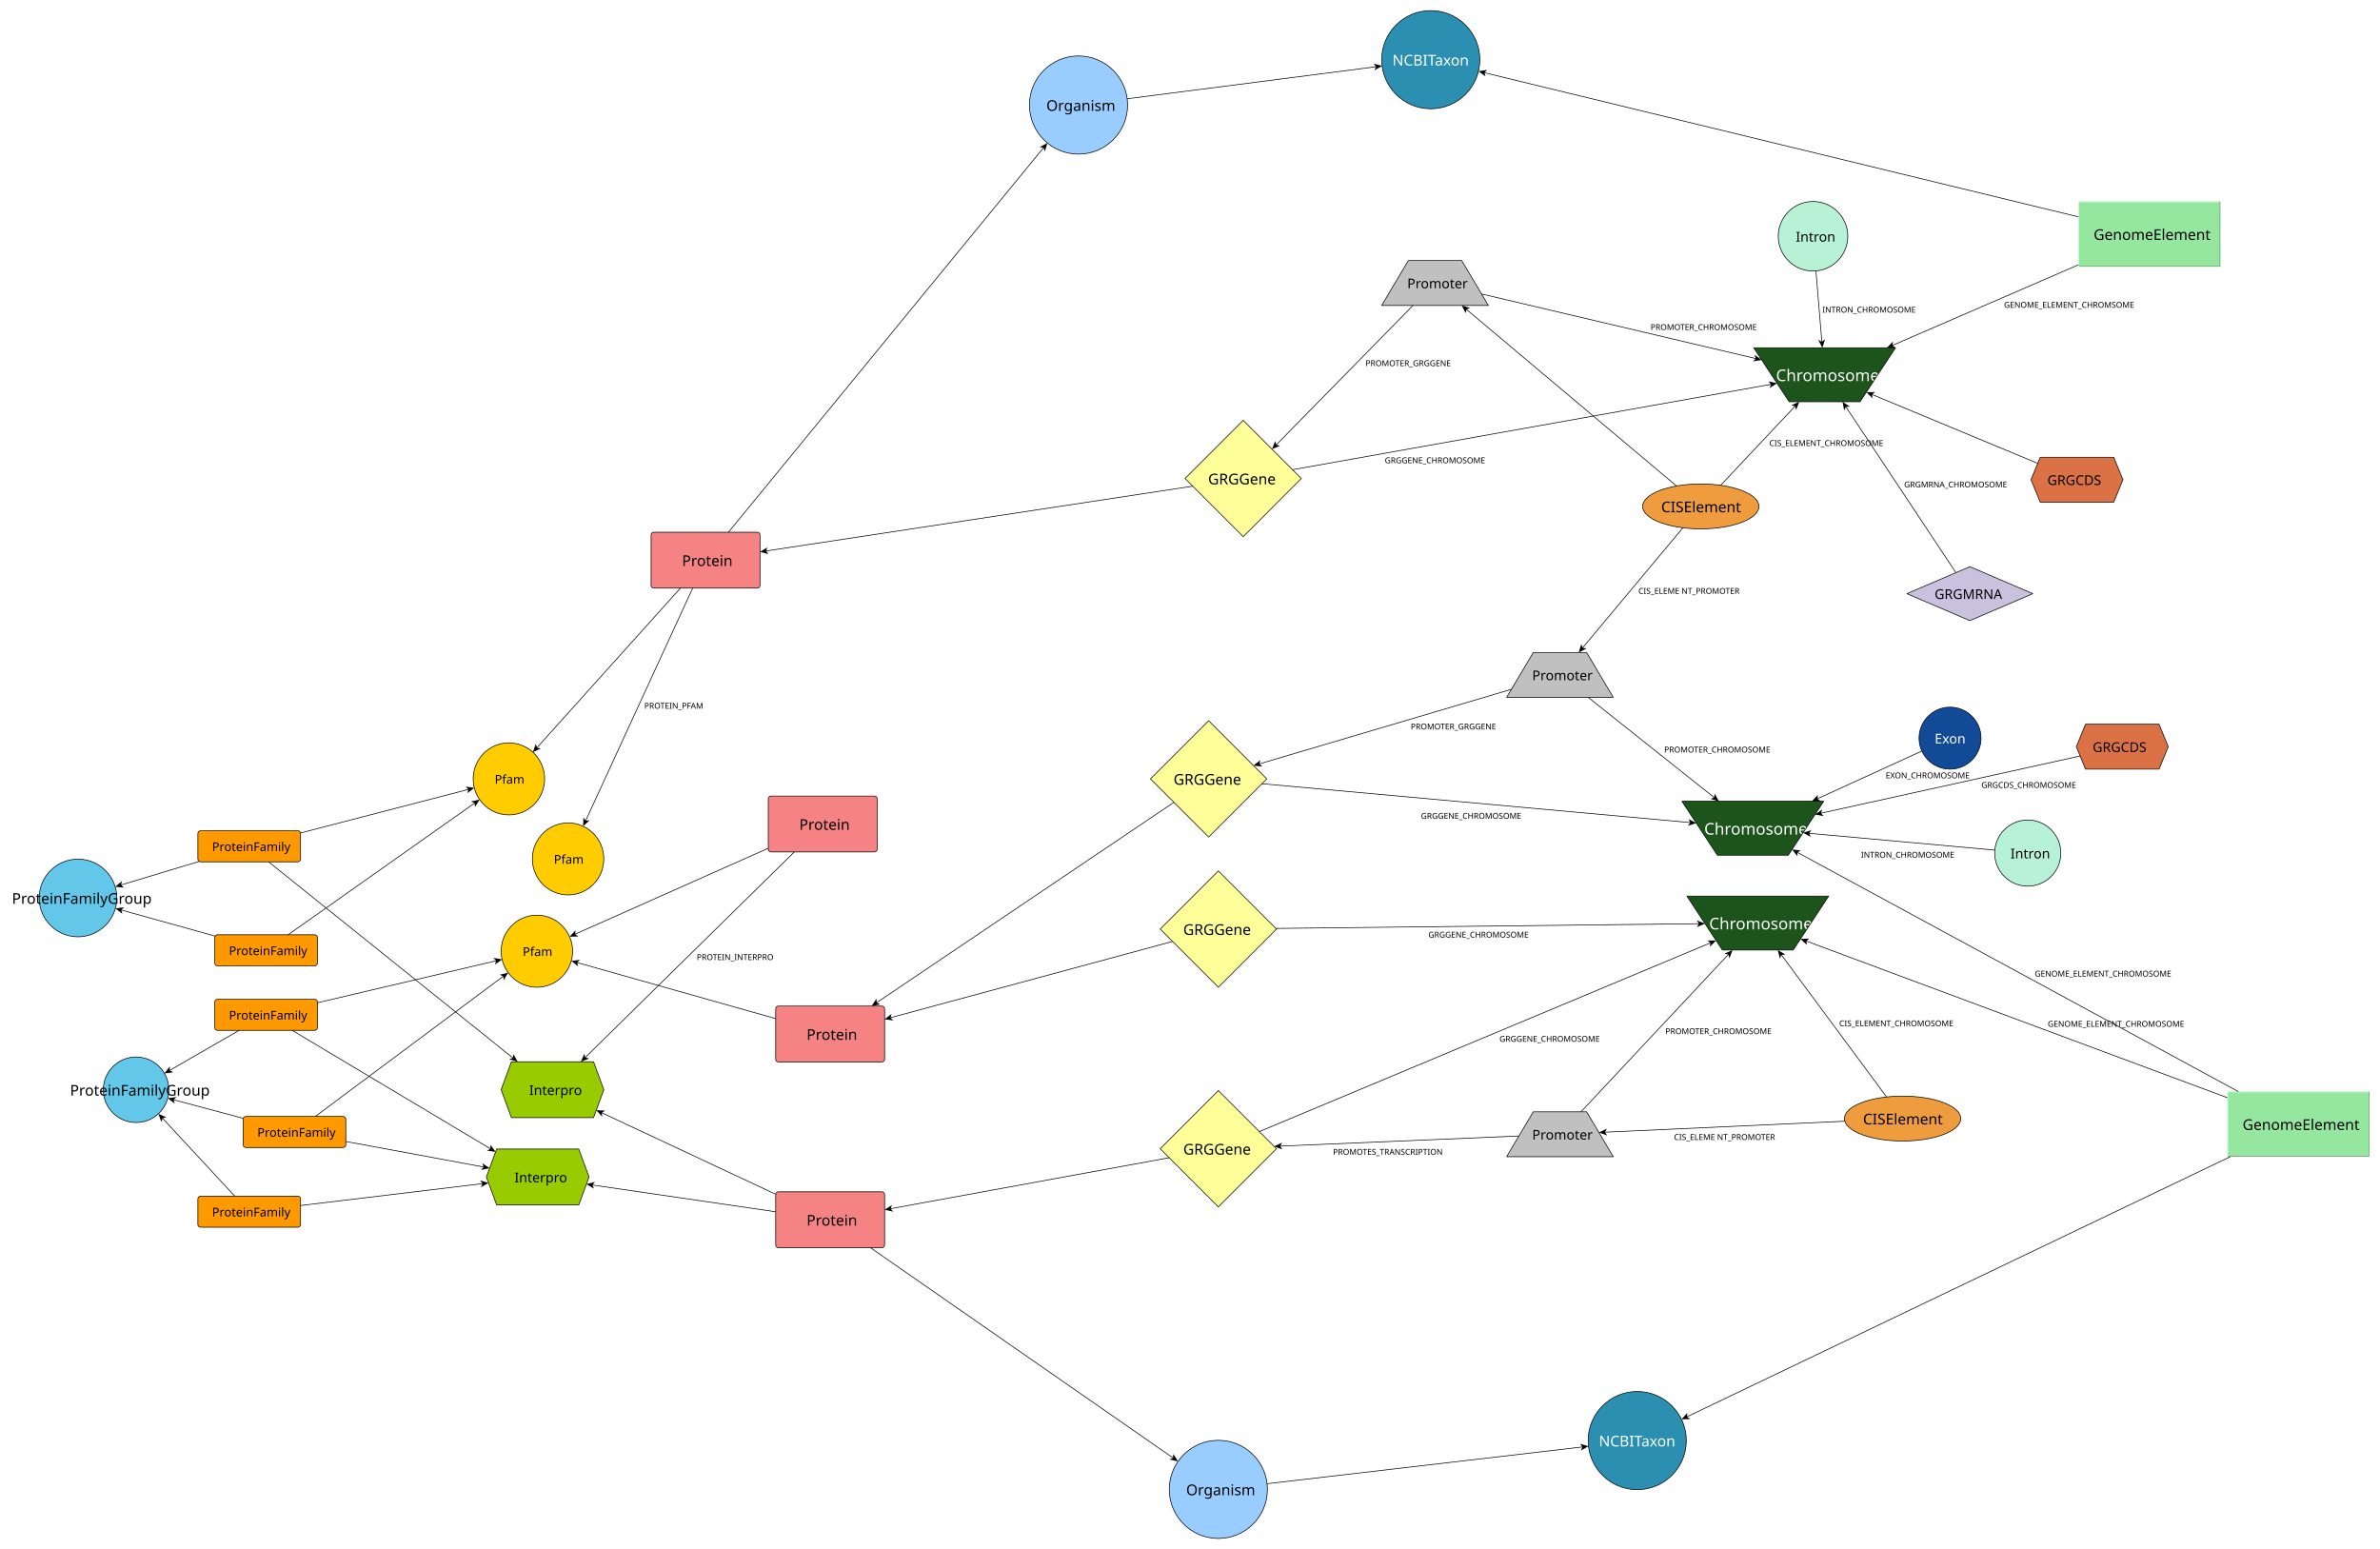
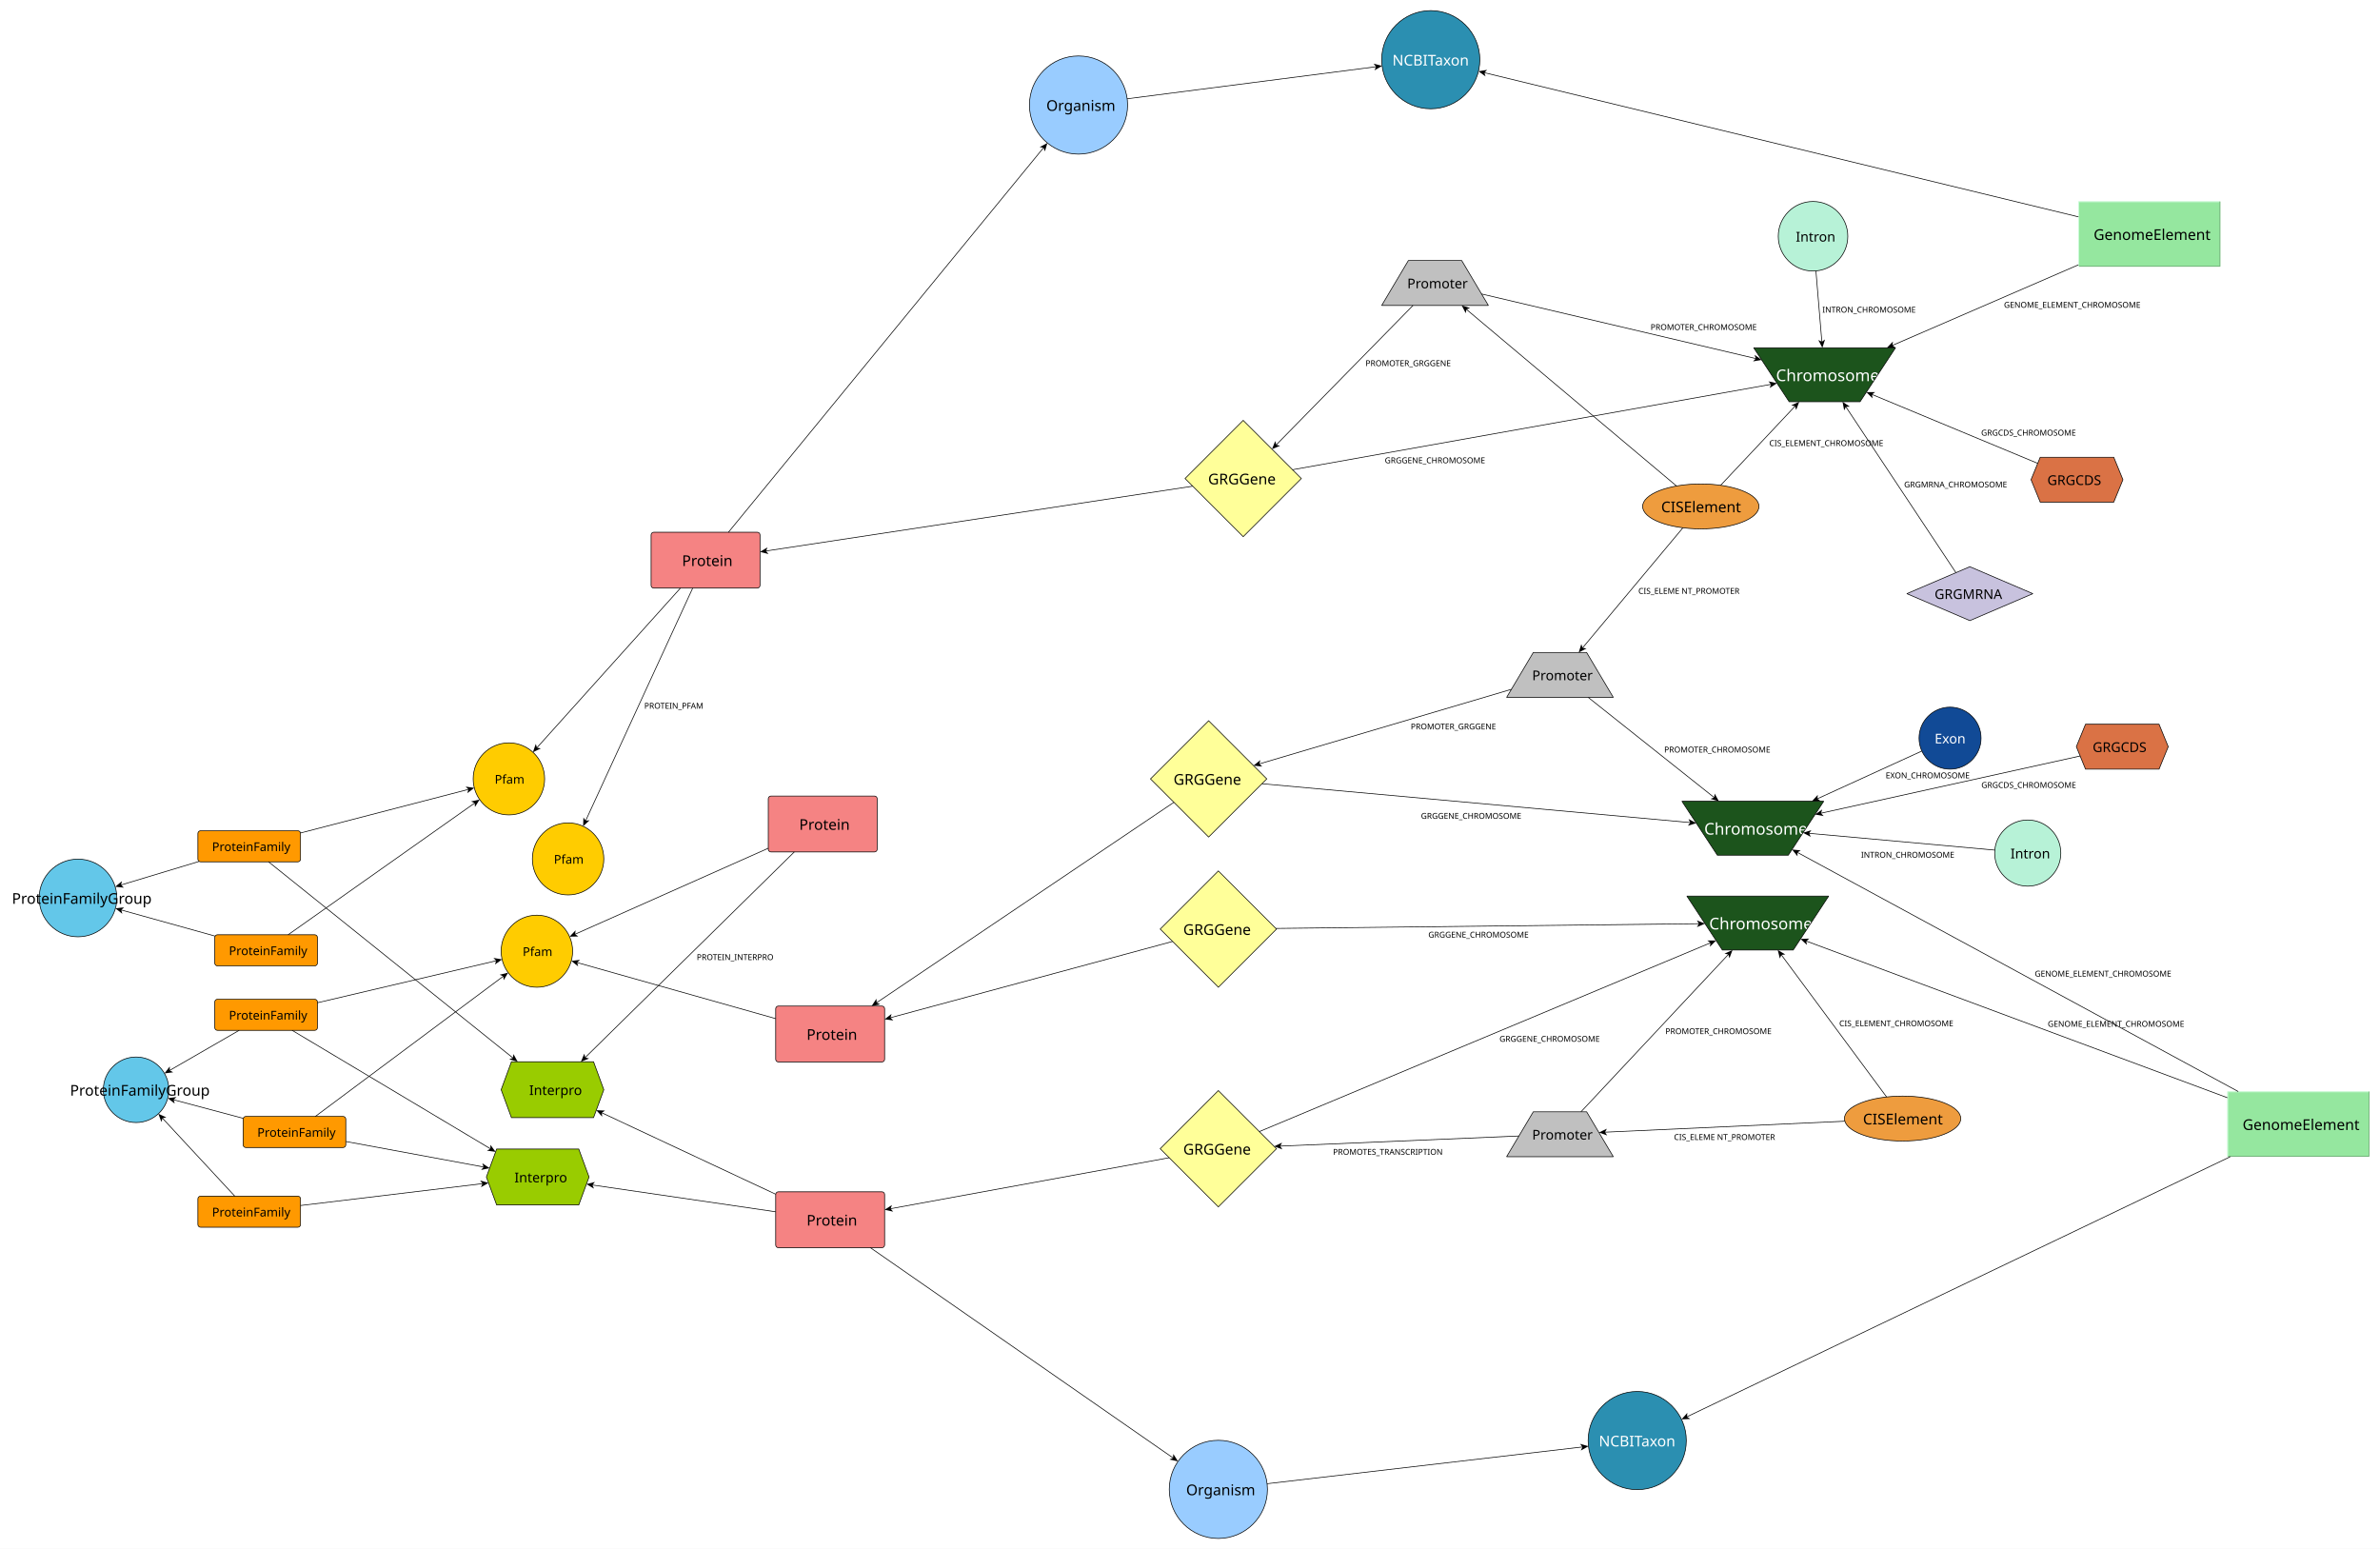
<svg xmlns="http://www.w3.org/2000/svg" fill-opacity="1" color-rendering="auto" color-interpolation="auto" stroke="black" text-rendering="auto" stroke-linecap="square" width="3524" stroke-miterlimit="10" stroke-opacity="1" shape-rendering="auto" fill="black" stroke-dasharray="none" font-weight="normal" stroke-width="1" height="2293" font-family="'Dialog'" font-style="normal" stroke-linejoin="miter" font-size="12" stroke-dashoffset="0" image-rendering="auto">
  <defs id="genericDefs" />
  <g>
    <defs id="defs1">
      <clipPath clipPathUnits="userSpaceOnUse" id="clipPath1">
        <path d="M0 0 L3524 0 L3524 2293 L0 2293 L0 0 Z" />
      </clipPath>
      <clipPath clipPathUnits="userSpaceOnUse" id="clipPath2">
        <path d="M353 -1080 L3877 -1080 L3877 1213 L353 1213 L353 -1080 Z" />
      </clipPath>
    </defs>
    <g fill="white" transform="translate(-353,1080)" stroke="white">
      <rect x="353" width="3524" height="2293" y="-1080" clip-path="url(#clipPath2)" stroke="none" />
    </g>
    <g fill="rgb(99,199,233)" transform="matrix(1,0,0,1,-353,1080)" stroke="rgb(99,199,233)">
      <circle r="57.5" clip-path="url(#clipPath2)" cx="468.5" cy="249.5" stroke="none" />
    </g>
    <g font-size="22" stroke-miterlimit="1.45" font-family="sans-serif" transform="matrix(1,0,0,1,-353,1080)" stroke-linecap="butt">
      <text x="370.687" xml:space="preserve" y="258.142" clip-path="url(#clipPath2)" stroke="none">ProteinFamilyGroup</text>
      <circle fill="none" r="57.5" clip-path="url(#clipPath2)" cx="468.5" cy="249.5" />
    </g>
    <g fill="rgb(99,199,233)" transform="matrix(1,0,0,1,-353,1080)" stroke="rgb(99,199,233)">
      <circle r="48.5" clip-path="url(#clipPath2)" cx="554.5" cy="533.5" stroke="none" />
    </g>
    <g font-size="22" stroke-miterlimit="1.45" font-family="sans-serif" transform="matrix(1,0,0,1,-353,1080)" stroke-linecap="butt">
      <text x="456.687" xml:space="preserve" y="542.142" clip-path="url(#clipPath2)" stroke="none">ProteinFamilyGroup</text>
      <circle fill="none" r="48.5" clip-path="url(#clipPath2)" cx="554.5" cy="533.5" />
    </g>
    <g fill="rgb(255,153,0)" transform="matrix(1,0,0,1,-353,1080)" stroke="rgb(255,153,0)">
      <rect x="646" y="150" clip-path="url(#clipPath2)" width="152" rx="4" ry="4" height="46" stroke="none" />
    </g>
    <g font-size="18" stroke-miterlimit="1.45" font-family="sans-serif" transform="matrix(1,0,0,1,-353,1080)" stroke-linecap="butt">
      <text x="666.985" xml:space="preserve" y="180.071" clip-path="url(#clipPath2)" stroke="none">ProteinFamily</text>
      <rect x="646" y="150" clip-path="url(#clipPath2)" fill="none" width="152" rx="4" ry="4" height="46" />
    </g>
    <g fill="rgb(255,153,0)" transform="matrix(1,0,0,1,-353,1080)" stroke="rgb(255,153,0)">
      <rect x="671" y="304" clip-path="url(#clipPath2)" width="152" rx="4" ry="4" height="46" stroke="none" />
    </g>
    <g font-size="18" stroke-miterlimit="1.45" font-family="sans-serif" transform="matrix(1,0,0,1,-353,1080)" stroke-linecap="butt">
      <text x="691.985" xml:space="preserve" y="334.071" clip-path="url(#clipPath2)" stroke="none">ProteinFamily</text>
      <rect x="671" y="304" clip-path="url(#clipPath2)" fill="none" width="152" rx="4" ry="4" height="46" />
    </g>
    <g fill="rgb(255,153,0)" transform="matrix(1,0,0,1,-353,1080)" stroke="rgb(255,153,0)">
      <rect x="671" y="399.5" clip-path="url(#clipPath2)" width="152" rx="4" ry="4" height="46" stroke="none" />
    </g>
    <g font-size="18" stroke-miterlimit="1.45" font-family="sans-serif" transform="matrix(1,0,0,1,-353,1080)" stroke-linecap="butt">
      <text x="691.985" xml:space="preserve" y="429.571" clip-path="url(#clipPath2)" stroke="none">ProteinFamily</text>
      <rect x="671" y="399.5" clip-path="url(#clipPath2)" fill="none" width="152" rx="4" ry="4" height="46" />
    </g>
    <g fill="rgb(255,153,0)" transform="matrix(1,0,0,1,-353,1080)" stroke="rgb(255,153,0)">
      <rect x="713" y="573" clip-path="url(#clipPath2)" width="152" rx="4" ry="4" height="46" stroke="none" />
    </g>
    <g font-size="18" stroke-miterlimit="1.45" font-family="sans-serif" transform="matrix(1,0,0,1,-353,1080)" stroke-linecap="butt">
      <text x="733.985" xml:space="preserve" y="603.071" clip-path="url(#clipPath2)" stroke="none">ProteinFamily</text>
      <rect x="713" y="573" clip-path="url(#clipPath2)" fill="none" width="152" rx="4" ry="4" height="46" />
    </g>
    <g fill="rgb(255,153,0)" transform="matrix(1,0,0,1,-353,1080)" stroke="rgb(255,153,0)">
      <rect x="646" y="691" clip-path="url(#clipPath2)" width="152" rx="4" ry="4" height="46" stroke="none" />
    </g>
    <g font-size="18" stroke-miterlimit="1.45" font-family="sans-serif" transform="matrix(1,0,0,1,-353,1080)" stroke-linecap="butt">
      <text x="666.985" xml:space="preserve" y="721.071" clip-path="url(#clipPath2)" stroke="none">ProteinFamily</text>
      <rect x="646" y="691" clip-path="url(#clipPath2)" fill="none" width="152" rx="4" ry="4" height="46" />
    </g>
    <g fill="rgb(255,204,0)" transform="matrix(1,0,0,1,-353,1080)" stroke="rgb(255,204,0)">
      <ellipse rx="52.892" ry="53.327" clip-path="url(#clipPath2)" cx="1106.517" cy="73.202" stroke="none" />
    </g>
    <g font-size="18" stroke-miterlimit="1.45" font-family="sans-serif" transform="matrix(1,0,0,1,-353,1080)" stroke-linecap="butt">
      <text x="1085.512" xml:space="preserve" y="80.273" clip-path="url(#clipPath2)" stroke="none">Pfam</text>
      <ellipse rx="52.892" fill="none" ry="53.327" clip-path="url(#clipPath2)" cx="1106.517" cy="73.202" />
    </g>
    <g fill="rgb(255,204,0)" transform="matrix(1,0,0,1,-353,1080)" stroke="rgb(255,204,0)">
      <ellipse rx="52.892" ry="53.327" clip-path="url(#clipPath2)" cx="1194.159" cy="191.688" stroke="none" />
    </g>
    <g font-size="18" stroke-miterlimit="1.45" font-family="sans-serif" transform="matrix(1,0,0,1,-353,1080)" stroke-linecap="butt">
      <text x="1173.153" xml:space="preserve" y="198.758" clip-path="url(#clipPath2)" stroke="none">Pfam</text>
      <ellipse rx="52.892" fill="none" ry="53.327" clip-path="url(#clipPath2)" cx="1194.159" cy="191.688" />
    </g>
    <g fill="rgb(255,204,0)" transform="matrix(1,0,0,1,-353,1080)" stroke="rgb(255,204,0)">
      <ellipse rx="52.892" ry="53.327" clip-path="url(#clipPath2)" cx="1147.944" cy="328.342" stroke="none" />
    </g>
    <g font-size="18" stroke-miterlimit="1.45" font-family="sans-serif" transform="matrix(1,0,0,1,-353,1080)" stroke-linecap="butt">
      <text x="1126.938" xml:space="preserve" y="335.413" clip-path="url(#clipPath2)" stroke="none">Pfam</text>
      <ellipse rx="52.892" fill="none" ry="53.327" clip-path="url(#clipPath2)" cx="1147.944" cy="328.342" />
    </g>
    <g fill="rgb(153,204,0)" transform="matrix(1,0,0,1,-353,1080)" stroke="rgb(153,204,0)">
      <path d="M1073.176 662.641 L1088.376 621.274 L1209.976 621.274 L1225.176 662.641 L1209.976 704.008 L1088.376 704.008 Z" clip-path="url(#clipPath2)" fill-rule="evenodd" stroke="none" />
    </g>
    <g font-size="20" stroke-miterlimit="1.45" font-family="sans-serif" transform="matrix(1,0,0,1,-353,1080)" stroke-linecap="butt">
      <text x="1114.713" xml:space="preserve" y="670.497" clip-path="url(#clipPath2)" stroke="none">Interpro</text>
      <path fill="none" d="M1073.176 662.641 L1088.376 621.274 L1209.976 621.274 L1225.176 662.641 L1209.976 704.008 L1088.376 704.008 Z" fill-rule="evenodd" clip-path="url(#clipPath2)" />
    </g>
    <g fill="rgb(153,204,0)" transform="matrix(1,0,0,1,-353,1080)" stroke="rgb(153,204,0)">
      <path d="M1095.051 533.387 L1110.251 492.02 L1231.851 492.02 L1247.051 533.387 L1231.851 574.754 L1110.251 574.754 Z" clip-path="url(#clipPath2)" fill-rule="evenodd" stroke="none" />
    </g>
    <g font-size="20" stroke-miterlimit="1.45" font-family="sans-serif" transform="matrix(1,0,0,1,-353,1080)" stroke-linecap="butt">
      <text x="1136.588" xml:space="preserve" y="541.243" clip-path="url(#clipPath2)" stroke="none">Interpro</text>
      <path fill="none" d="M1095.051 533.387 L1110.251 492.02 L1231.851 492.02 L1247.051 533.387 L1231.851 574.754 L1110.251 574.754 Z" fill-rule="evenodd" clip-path="url(#clipPath2)" />
    </g>
    <g fill="rgb(245,131,131)" transform="matrix(1,0,0,1,-353,1080)" stroke="rgb(245,131,131)">
      <rect x="1317.062" y="-292" clip-path="url(#clipPath2)" width="161.25" rx="4" ry="4" height="82.734" stroke="none" />
    </g>
    <g font-size="22" stroke-miterlimit="1.45" font-family="sans-serif" transform="matrix(1,0,0,1,-353,1080)" stroke-linecap="butt">
      <text x="1362.834" xml:space="preserve" y="-241.991" clip-path="url(#clipPath2)" stroke="none">Protein</text>
      <rect x="1317.062" y="-292" clip-path="url(#clipPath2)" fill="none" width="161.25" rx="4" ry="4" height="82.734" />
    </g>
    <g fill="rgb(245,131,131)" transform="matrix(1,0,0,1,-353,1080)" stroke="rgb(245,131,131)">
      <rect x="1490.562" y="98.625" clip-path="url(#clipPath2)" width="161.25" rx="4" ry="4" height="82.734" stroke="none" />
    </g>
    <g font-size="22" stroke-miterlimit="1.45" font-family="sans-serif" transform="matrix(1,0,0,1,-353,1080)" stroke-linecap="butt">
      <text x="1536.334" xml:space="preserve" y="148.634" clip-path="url(#clipPath2)" stroke="none">Protein</text>
      <rect x="1490.562" y="98.625" clip-path="url(#clipPath2)" fill="none" width="161.25" rx="4" ry="4" height="82.734" />
    </g>
    <g fill="rgb(245,131,131)" transform="matrix(1,0,0,1,-353,1080)" stroke="rgb(245,131,131)">
      <rect x="1501.562" y="409.562" clip-path="url(#clipPath2)" width="161.25" rx="4" ry="4" height="82.734" stroke="none" />
    </g>
    <g font-size="22" stroke-miterlimit="1.45" font-family="sans-serif" transform="matrix(1,0,0,1,-353,1080)" stroke-linecap="butt">
      <text x="1547.334" xml:space="preserve" y="459.572" clip-path="url(#clipPath2)" stroke="none">Protein</text>
      <rect x="1501.562" y="409.562" clip-path="url(#clipPath2)" fill="none" width="161.25" rx="4" ry="4" height="82.734" />
    </g>
    <g fill="rgb(245,131,131)" transform="matrix(1,0,0,1,-353,1080)" stroke="rgb(245,131,131)">
      <rect x="1501.562" y="684.562" clip-path="url(#clipPath2)" width="161.25" rx="4" ry="4" height="82.734" stroke="none" />
    </g>
    <g font-size="22" stroke-miterlimit="1.45" font-family="sans-serif" transform="matrix(1,0,0,1,-353,1080)" stroke-linecap="butt">
      <text x="1547.334" xml:space="preserve" y="734.572" clip-path="url(#clipPath2)" stroke="none">Protein</text>
      <rect x="1501.562" y="684.562" clip-path="url(#clipPath2)" fill="none" width="161.25" rx="4" ry="4" height="82.734" />
    </g>
    <g fill="rgb(255,255,153)" transform="matrix(1,0,0,1,-353,1080)" stroke="rgb(255,255,153)">
      <path d="M2107.688 -371.531 L2193.781 -457.625 L2279.875 -371.531 L2193.781 -285.438 Z" clip-path="url(#clipPath2)" fill-rule="evenodd" stroke="none" />
    </g>
    <g font-size="22" stroke-miterlimit="1.45" font-family="sans-serif" transform="matrix(1,0,0,1,-353,1080)" stroke-linecap="butt">
      <text x="2141.816" xml:space="preserve" y="-362.889" clip-path="url(#clipPath2)" stroke="none">GRGGene</text>
      <path fill="none" d="M2107.688 -371.531 L2193.781 -457.625 L2279.875 -371.531 L2193.781 -285.438 Z" fill-rule="evenodd" clip-path="url(#clipPath2)" />
    </g>
    <g fill="rgb(255,255,153)" transform="matrix(1,0,0,1,-353,1080)" stroke="rgb(255,255,153)">
      <path d="M2070.875 295.575 L2156.969 209.482 L2243.062 295.575 L2156.969 381.669 Z" clip-path="url(#clipPath2)" fill-rule="evenodd" stroke="none" />
    </g>
    <g font-size="22" stroke-miterlimit="1.45" font-family="sans-serif" transform="matrix(1,0,0,1,-353,1080)" stroke-linecap="butt">
      <text x="2105.003" xml:space="preserve" y="304.217" clip-path="url(#clipPath2)" stroke="none">GRGGene</text>
      <path fill="none" d="M2070.875 295.575 L2156.969 209.482 L2243.062 295.575 L2156.969 381.669 Z" fill-rule="evenodd" clip-path="url(#clipPath2)" />
    </g>
    <g fill="rgb(255,255,153)" transform="matrix(1,0,0,1,-353,1080)" stroke="rgb(255,255,153)">
      <path d="M2056.5 73.202 L2142.594 -12.892 L2228.688 73.202 L2142.594 159.296 Z" clip-path="url(#clipPath2)" fill-rule="evenodd" stroke="none" />
    </g>
    <g font-size="22" stroke-miterlimit="1.45" font-family="sans-serif" transform="matrix(1,0,0,1,-353,1080)" stroke-linecap="butt">
      <text x="2090.628" xml:space="preserve" y="81.844" clip-path="url(#clipPath2)" stroke="none">GRGGene</text>
      <path fill="none" d="M2056.5 73.202 L2142.594 -12.892 L2228.688 73.202 L2142.594 159.296 Z" fill-rule="evenodd" clip-path="url(#clipPath2)" />
    </g>
    <g fill="rgb(255,255,153)" transform="matrix(1,0,0,1,-353,1080)" stroke="rgb(255,255,153)">
      <path d="M2070.875 620.781 L2156.969 534.688 L2243.062 620.781 L2156.969 706.875 Z" clip-path="url(#clipPath2)" fill-rule="evenodd" stroke="none" />
    </g>
    <g font-size="22" stroke-miterlimit="1.45" font-family="sans-serif" transform="matrix(1,0,0,1,-353,1080)" stroke-linecap="butt">
      <text x="2105.003" xml:space="preserve" y="629.423" clip-path="url(#clipPath2)" stroke="none">GRGGene</text>
      <path fill="none" d="M2070.875 620.781 L2156.969 534.688 L2243.062 620.781 L2156.969 706.875 Z" fill-rule="evenodd" clip-path="url(#clipPath2)" />
    </g>
    <g fill="silver" transform="matrix(1,0,0,1,-353,1080)" stroke="silver">
      <path d="M2398.812 -627.749 L2438.312 -694.229 L2517.312 -694.229 L2556.812 -627.749 Z" clip-path="url(#clipPath2)" fill-rule="evenodd" stroke="none" />
    </g>
    <g font-size="20" stroke-miterlimit="1.45" font-family="sans-serif" transform="matrix(1,0,0,1,-353,1080)" stroke-linecap="butt">
      <text x="2436.689" xml:space="preserve" y="-653.132" clip-path="url(#clipPath2)" stroke="none">Promoter</text>
      <path fill="none" d="M2398.812 -627.749 L2438.312 -694.229 L2517.312 -694.229 L2556.812 -627.749 Z" fill-rule="evenodd" clip-path="url(#clipPath2)" />
    </g>
    <g fill="silver" transform="matrix(1,0,0,1,-353,1080)" stroke="silver">
      <path d="M2583.784 -47.462 L2623.284 -113.942 L2702.284 -113.942 L2741.784 -47.462 Z" clip-path="url(#clipPath2)" fill-rule="evenodd" stroke="none" />
    </g>
    <g font-size="20" stroke-miterlimit="1.45" font-family="sans-serif" transform="matrix(1,0,0,1,-353,1080)" stroke-linecap="butt">
      <text x="2621.661" xml:space="preserve" y="-72.845" clip-path="url(#clipPath2)" stroke="none">Promoter</text>
      <path fill="none" d="M2583.784 -47.462 L2623.284 -113.942 L2702.284 -113.942 L2741.784 -47.462 Z" fill-rule="evenodd" clip-path="url(#clipPath2)" />
    </g>
    <g fill="silver" transform="matrix(1,0,0,1,-353,1080)" stroke="silver">
      <path d="M2583.784 632.596 L2623.284 566.116 L2702.284 566.116 L2741.784 632.596 Z" clip-path="url(#clipPath2)" fill-rule="evenodd" stroke="none" />
    </g>
    <g font-size="20" stroke-miterlimit="1.45" font-family="sans-serif" transform="matrix(1,0,0,1,-353,1080)" stroke-linecap="butt">
      <text x="2621.661" xml:space="preserve" y="607.213" clip-path="url(#clipPath2)" stroke="none">Promoter</text>
      <path fill="none" d="M2583.784 632.596 L2623.284 566.116 L2702.284 566.116 L2741.784 632.596 Z" fill-rule="evenodd" clip-path="url(#clipPath2)" />
    </g>
    <g fill="rgb(149,231,159)" transform="matrix(1,0,0,1,-353,1080)" stroke="rgb(149,231,159)">
      <rect x="3651.092" width="210" height="96.48" y="536.116" clip-path="url(#clipPath2)" stroke="none" />
    </g>
    <g font-size="22" stroke-miterlimit="1.45" font-family="sans-serif" transform="matrix(1,0,0,1,-353,1080)" stroke-linecap="butt">
      <text x="3673.549" xml:space="preserve" y="592.998" clip-path="url(#clipPath2)" stroke="none">GenomeElement</text>
    </g>
    <g fill="rgb(212,255,227)" transform="matrix(1,0,0,1,-353,1080)" stroke="rgb(212,255,227)">
      <rect x="3651.092" width="1" height="96.48" y="536.116" clip-path="url(#clipPath2)" stroke="none" />
      <rect x="3652.092" width="208" height="1" y="536.116" clip-path="url(#clipPath2)" stroke="none" />
      <rect x="3652.092" y="631.596" clip-path="url(#clipPath2)" fill="rgb(104,161,111)" width="209" height="1" stroke="none" />
      <rect x="3860.092" y="536.116" clip-path="url(#clipPath2)" fill="rgb(104,161,111)" width="1" height="95.48" stroke="none" />
      <rect x="3430.515" y="-781.673" clip-path="url(#clipPath2)" fill="rgb(149,231,159)" width="210" height="96.48" stroke="none" />
    </g>
    <g font-size="22" stroke-miterlimit="1.45" font-family="sans-serif" transform="matrix(1,0,0,1,-353,1080)" stroke-linecap="butt">
      <text x="3452.972" xml:space="preserve" y="-724.791" clip-path="url(#clipPath2)" stroke="none">GenomeElement</text>
    </g>
    <g fill="rgb(212,255,227)" transform="matrix(1,0,0,1,-353,1080)" stroke="rgb(212,255,227)">
      <rect x="3430.515" width="1" height="96.48" y="-781.673" clip-path="url(#clipPath2)" stroke="none" />
      <rect x="3431.515" width="208" height="1" y="-781.673" clip-path="url(#clipPath2)" stroke="none" />
      <rect x="3431.515" y="-686.193" clip-path="url(#clipPath2)" fill="rgb(104,161,111)" width="209" height="1" stroke="none" />
      <rect x="3639.515" y="-781.673" clip-path="url(#clipPath2)" fill="rgb(104,161,111)" width="1" height="95.48" stroke="none" />
      <circle fill="rgb(43,143,177)" r="72.669" clip-path="url(#clipPath2)" cx="2777.196" cy="1052.883" stroke="none" />
    </g>
    <g font-size="22" stroke-linecap="butt" transform="matrix(1,0,0,1,-353,1080)" fill="white" font-family="sans-serif" stroke="white" stroke-miterlimit="1.45">
      <text x="2720.343" xml:space="preserve" y="1061.525" clip-path="url(#clipPath2)" stroke="none">NCBITaxon</text>
    </g>
    <g stroke-linecap="butt" transform="matrix(1,0,0,1,-353,1080)" stroke-miterlimit="1.45">
      <circle fill="none" r="72.669" clip-path="url(#clipPath2)" cx="2777.196" cy="1052.883" />
    </g>
    <g fill="rgb(43,143,177)" transform="matrix(1,0,0,1,-353,1080)" stroke="rgb(43,143,177)">
      <circle r="72.669" clip-path="url(#clipPath2)" cx="2471.481" cy="-991.628" stroke="none" />
    </g>
    <g font-size="22" stroke-linecap="butt" transform="matrix(1,0,0,1,-353,1080)" fill="white" font-family="sans-serif" stroke="white" stroke-miterlimit="1.45">
      <text x="2414.628" xml:space="preserve" y="-982.986" clip-path="url(#clipPath2)" stroke="none">NCBITaxon</text>
    </g>
    <g stroke-linecap="butt" transform="matrix(1,0,0,1,-353,1080)" stroke-miterlimit="1.45">
      <circle fill="none" r="72.669" clip-path="url(#clipPath2)" cx="2471.481" cy="-991.628" />
    </g>
    <g fill="rgb(153,204,255)" transform="matrix(1,0,0,1,-353,1080)" stroke="rgb(153,204,255)">
      <circle r="72.669" clip-path="url(#clipPath2)" cx="1949.919" cy="-924.489" stroke="none" />
    </g>
    <g font-size="22" stroke-miterlimit="1.45" font-family="sans-serif" transform="matrix(1,0,0,1,-353,1080)" stroke-linecap="butt">
      <text x="1902.24" xml:space="preserve" y="-915.847" clip-path="url(#clipPath2)" stroke="none">Organism</text>
      <circle fill="none" r="72.669" clip-path="url(#clipPath2)" cx="1949.919" cy="-924.489" />
    </g>
    <g fill="rgb(153,204,255)" transform="matrix(1,0,0,1,-353,1080)" stroke="rgb(153,204,255)">
      <circle r="72.669" clip-path="url(#clipPath2)" cx="2156.969" cy="1125.148" stroke="none" />
    </g>
    <g font-size="22" stroke-miterlimit="1.45" font-family="sans-serif" transform="matrix(1,0,0,1,-353,1080)" stroke-linecap="butt">
      <text x="2109.29" xml:space="preserve" y="1133.791" clip-path="url(#clipPath2)" stroke="none">Organism</text>
      <circle fill="none" r="72.669" clip-path="url(#clipPath2)" cx="2156.969" cy="1125.148" />
    </g>
    <g fill="rgb(28,84,28)" transform="matrix(1,0,0,1,-353,1080)" stroke="rgb(28,84,28)">
      <path d="M2843.354 106.363 L3053.354 106.363 L3000.854 186.207 L2895.854 186.207 Z" clip-path="url(#clipPath2)" fill-rule="evenodd" stroke="none" />
    </g>
    <g font-size="24" stroke-linecap="butt" transform="matrix(1,0,0,1,-353,1080)" fill="white" font-family="sans-serif" stroke="white" stroke-miterlimit="1.45">
      <text x="2876.33" xml:space="preserve" y="155.712" clip-path="url(#clipPath2)" stroke="none">Chromosome</text>
    </g>
    <g stroke-linecap="butt" transform="matrix(1,0,0,1,-353,1080)" stroke-miterlimit="1.45">
      <path fill="none" d="M2843.354 106.363 L3053.354 106.363 L3000.854 186.207 L2895.854 186.207 Z" fill-rule="evenodd" clip-path="url(#clipPath2)" />
    </g>
    <g fill="rgb(28,84,28)" transform="matrix(1,0,0,1,-353,1080)" stroke="rgb(28,84,28)">
      <path d="M2850.707 246.725 L3060.707 246.725 L3008.207 326.569 L2903.207 326.569 Z" clip-path="url(#clipPath2)" fill-rule="evenodd" stroke="none" />
    </g>
    <g font-size="24" stroke-linecap="butt" transform="matrix(1,0,0,1,-353,1080)" fill="white" font-family="sans-serif" stroke="white" stroke-miterlimit="1.45">
      <text x="2883.683" xml:space="preserve" y="296.075" clip-path="url(#clipPath2)" stroke="none">Chromosome</text>
    </g>
    <g stroke-linecap="butt" transform="matrix(1,0,0,1,-353,1080)" stroke-miterlimit="1.45">
      <path fill="none" d="M2850.707 246.725 L3060.707 246.725 L3008.207 326.569 L2903.207 326.569 Z" fill-rule="evenodd" clip-path="url(#clipPath2)" />
    </g>
    <g fill="rgb(28,84,28)" transform="matrix(1,0,0,1,-353,1080)" stroke="rgb(28,84,28)">
      <path d="M2949.656 -565.047 L3159.656 -565.047 L3107.156 -485.203 L3002.156 -485.203 Z" clip-path="url(#clipPath2)" fill-rule="evenodd" stroke="none" />
    </g>
    <g font-size="24" stroke-linecap="butt" transform="matrix(1,0,0,1,-353,1080)" fill="white" font-family="sans-serif" stroke="white" stroke-miterlimit="1.45">
      <text x="2982.633" xml:space="preserve" y="-515.697" clip-path="url(#clipPath2)" stroke="none">Chromosome</text>
    </g>
    <g stroke-linecap="butt" transform="matrix(1,0,0,1,-353,1080)" stroke-miterlimit="1.45">
      <path fill="none" d="M2949.656 -565.047 L3159.656 -565.047 L3107.156 -485.203 L3002.156 -485.203 Z" fill-rule="evenodd" clip-path="url(#clipPath2)" />
    </g>
    <g fill="rgb(238,156,62)" transform="matrix(1,0,0,1,-353,1080)" stroke="rgb(238,156,62)">
      <ellipse rx="86.094" ry="33.24" clip-path="url(#clipPath2)" cx="2871.308" cy="-330.224" stroke="none" />
    </g>
    <g font-size="22" stroke-miterlimit="1.45" font-family="sans-serif" transform="matrix(1,0,0,1,-353,1080)" stroke-linecap="butt">
      <text x="2812.618" xml:space="preserve" y="-321.582" clip-path="url(#clipPath2)" stroke="none">CISElement</text>
      <ellipse rx="86.094" fill="none" ry="33.24" clip-path="url(#clipPath2)" cx="2871.308" cy="-330.224" />
    </g>
    <g fill="rgb(238,156,62)" transform="matrix(1,0,0,1,-353,1080)" stroke="rgb(238,156,62)">
      <ellipse rx="86.094" ry="33.24" clip-path="url(#clipPath2)" cx="3170.127" cy="576.119" stroke="none" />
    </g>
    <g font-size="22" stroke-miterlimit="1.45" font-family="sans-serif" transform="matrix(1,0,0,1,-353,1080)" stroke-linecap="butt">
      <text x="3111.437" xml:space="preserve" y="584.761" clip-path="url(#clipPath2)" stroke="none">CISElement</text>
      <ellipse rx="86.094" fill="none" ry="33.24" clip-path="url(#clipPath2)" cx="3170.127" cy="576.119" />
    </g>
    <g fill="rgb(218,114,69)" transform="matrix(1,0,0,1,-353,1080)" stroke="rgb(218,114,69)">
-       <path d="M3360.296 -369.789 L3373.907 -403.029 L3482.769 -403.029 L3496.38 -369.789 L3482.769 -336.549 L3373.907 -336.549 Z" clip-path="url(#clipPath2)" fill-rule="evenodd" stroke="none" />
+       <path d="M3360.302 -369.789 L3373.91 -403.029 L3482.773 -403.029 L3496.381 -369.789 L3482.773 -336.549 L3373.91 -336.549 Z" clip-path="url(#clipPath2)" fill-rule="evenodd" stroke="none" />
    </g>
    <g font-size="20" stroke-miterlimit="1.45" font-family="sans-serif" transform="matrix(1,0,0,1,-353,1080)" stroke-linecap="butt">
      <text x="3384.45" xml:space="preserve" y="-361.933" clip-path="url(#clipPath2)" stroke="none">GRGCDS</text>
-       <path fill="none" d="M3360.296 -369.789 L3373.907 -403.029 L3482.769 -403.029 L3496.38 -369.789 L3482.769 -336.549 L3373.907 -336.549 Z" fill-rule="evenodd" clip-path="url(#clipPath2)" />
+       <path fill="none" d="M3360.302 -369.789 L3373.91 -403.029 L3482.773 -403.029 L3496.381 -369.789 L3482.773 -336.549 L3373.91 -336.549 Z" fill-rule="evenodd" clip-path="url(#clipPath2)" />
    </g>
    <g fill="rgb(200,194,222)" transform="matrix(1,0,0,1,-353,1080)" stroke="rgb(200,194,222)">
-       <path d="M3176.42 -201.03 L3269.7 -240.952 L3362.98 -201.03 L3269.7 -161.108 Z" clip-path="url(#clipPath2)" fill-rule="evenodd" stroke="none" />
+       <path d="M3176.42 -201.03 L3269.695 -240.952 L3362.971 -201.03 L3269.695 -161.109 Z" clip-path="url(#clipPath2)" fill-rule="evenodd" stroke="none" />
    </g>
    <g font-size="20" stroke-miterlimit="1.45" font-family="sans-serif" transform="matrix(1,0,0,1,-353,1080)" stroke-linecap="butt">
      <text x="3217.474" xml:space="preserve" y="-193.174" clip-path="url(#clipPath2)" stroke="none">GRGMRNA</text>
-       <path fill="none" d="M3176.42 -201.03 L3269.7 -240.952 L3362.98 -201.03 L3269.7 -161.108 Z" fill-rule="evenodd" clip-path="url(#clipPath2)" />
+       <path fill="none" d="M3176.42 -201.03 L3269.695 -240.952 L3362.971 -201.03 L3269.695 -161.109 Z" fill-rule="evenodd" clip-path="url(#clipPath2)" />
    </g>
    <g fill="rgb(17,74,150)" transform="matrix(1,0,0,1,-353,1080)" stroke="rgb(17,74,150)">
      <circle r="45.887" clip-path="url(#clipPath2)" cx="3240.388" cy="12.892" stroke="none" />
    </g>
    <g font-size="20" stroke-linecap="butt" transform="matrix(1,0,0,1,-353,1080)" fill="white" font-family="sans-serif" stroke="white" stroke-miterlimit="1.45">
      <text x="3217.595" xml:space="preserve" y="20.748" clip-path="url(#clipPath2)" stroke="none">Exon</text>
    </g>
    <g stroke-linecap="butt" transform="matrix(1,0,0,1,-353,1080)" stroke-miterlimit="1.45">
      <circle fill="none" r="45.887" clip-path="url(#clipPath2)" cx="3240.388" cy="12.892" />
    </g>
    <g fill="rgb(183,242,215)" transform="matrix(1,0,0,1,-353,1080)" stroke="rgb(183,242,215)">
      <circle r="48.969" clip-path="url(#clipPath2)" cx="3355.417" cy="183.058" stroke="none" />
    </g>
    <g font-size="20" stroke-miterlimit="1.45" font-family="sans-serif" transform="matrix(1,0,0,1,-353,1080)" stroke-linecap="butt">
      <text x="3329.845" xml:space="preserve" y="190.915" clip-path="url(#clipPath2)" stroke="none">Intron</text>
      <circle fill="none" r="48.969" clip-path="url(#clipPath2)" cx="3355.417" cy="183.058" />
    </g>
    <g fill="rgb(183,242,215)" transform="matrix(1,0,0,1,-353,1080)" stroke="rgb(183,242,215)">
      <circle r="51.475" clip-path="url(#clipPath2)" cx="3037.505" cy="-730.198" stroke="none" />
    </g>
    <g font-size="20" stroke-miterlimit="1.45" font-family="sans-serif" transform="matrix(1,0,0,1,-353,1080)" stroke-linecap="butt">
      <text x="3011.934" xml:space="preserve" y="-722.342" clip-path="url(#clipPath2)" stroke="none">Intron</text>
      <circle fill="none" r="51.475" clip-path="url(#clipPath2)" cx="3037.505" cy="-730.198" />
    </g>
    <g fill="rgb(218,114,69)" transform="matrix(1,0,0,1,-353,1080)" stroke="rgb(218,114,69)">
-       <path d="M3427.376 25.538 L3440.983 -7.702 L3549.846 -7.702 L3563.454 25.538 L3549.846 58.778 L3440.983 58.778 Z" clip-path="url(#clipPath2)" fill-rule="evenodd" stroke="none" />
+       <path d="M3427.376 25.538 L3440.984 -7.702 L3549.847 -7.702 L3563.455 25.538 L3549.847 58.778 L3440.984 58.778 Z" clip-path="url(#clipPath2)" fill-rule="evenodd" stroke="none" />
    </g>
    <g font-size="20" stroke-miterlimit="1.45" font-family="sans-serif" transform="matrix(1,0,0,1,-353,1080)" stroke-linecap="butt">
      <text x="3451.524" xml:space="preserve" y="33.395" clip-path="url(#clipPath2)" stroke="none">GRGCDS</text>
-       <path fill="none" d="M3427.376 25.538 L3440.983 -7.702 L3549.846 -7.702 L3563.454 25.538 L3549.846 58.778 L3440.983 58.778 Z" fill-rule="evenodd" clip-path="url(#clipPath2)" />
+       <path fill="none" d="M3427.376 25.538 L3440.984 -7.702 L3549.847 -7.702 L3563.455 25.538 L3549.847 58.778 L3440.984 58.778 Z" fill-rule="evenodd" clip-path="url(#clipPath2)" />
      <path fill="none" d="M531.207 230.577 L647.847 195.377" clip-path="url(#clipPath2)" />
      <path d="M523.548 232.888 L536.481 234.208 L532.164 230.288 L533.592 224.634 Z" clip-path="url(#clipPath2)" stroke="none" />
      <path fill="none" d="M671.562 306.007 L531.602 267.06" clip-path="url(#clipPath2)" />
      <path d="M523.895 264.915 L534.115 272.949 L532.566 267.328 L536.796 263.315 Z" clip-path="url(#clipPath2)" stroke="none" />
      <path fill="none" d="M707.123 445.494 L603.446 505.277" clip-path="url(#clipPath2)" />
      <path d="M596.515 509.273 L609.409 507.61 L604.312 504.777 L604.413 498.947 Z" clip-path="url(#clipPath2)" stroke="none" />
      <path fill="none" d="M713.171 575.79 L609.094 548.051" clip-path="url(#clipPath2)" />
      <path d="M601.364 545.99 L611.672 553.912 L610.06 548.308 L614.247 544.25 Z" clip-path="url(#clipPath2)" stroke="none" />
      <path fill="none" d="M700.674 691.019 L592.932 574.915" clip-path="url(#clipPath2)" />
      <path d="M587.491 569.051 L591.988 581.248 L593.612 575.648 L599.318 574.446 Z" clip-path="url(#clipPath2)" stroke="none" />
      <path fill="none" d="M797.899 153.301 L1047.552 88.506" clip-path="url(#clipPath2)" />
      <path d="M1055.295 86.496 L1042.424 84.671 L1046.583 88.757 L1044.936 94.351 Z" clip-path="url(#clipPath2)" stroke="none" />
      <path fill="none" d="M779.586 303.997 L1056.654 108.403" clip-path="url(#clipPath2)" />
      <path d="M1063.19 103.789 L1050.503 106.625 L1055.837 108.979 L1056.27 114.794 Z" clip-path="url(#clipPath2)" stroke="none" />
      <path fill="none" d="M822.985 404.656 L1088.642 342.268" clip-path="url(#clipPath2)" />
      <path d="M1096.43 340.44 L1083.605 338.315 L1087.669 342.497 L1085.891 348.05 Z" clip-path="url(#clipPath2)" stroke="none" />
      <path fill="none" d="M819.825 573.014 L1099.005 364.835" clip-path="url(#clipPath2)" />
      <path d="M1105.418 360.052 L1092.81 363.217 L1098.204 365.432 L1098.787 371.234 Z" clip-path="url(#clipPath2)" stroke="none" />
      <path fill="none" d="M785.514 445.497 L1080.003 621.337" clip-path="url(#clipPath2)" />
      <path d="M1086.872 625.439 L1079.132 614.994 L1079.144 620.825 L1074.005 623.58 Z" clip-path="url(#clipPath2)" stroke="none" />
      <path fill="none" d="M865.019 610.065 L1070.166 648.022" clip-path="url(#clipPath2)" />
      <path d="M1078.033 649.478 L1067.143 642.378 L1069.183 647.84 L1065.323 652.211 Z" clip-path="url(#clipPath2)" stroke="none" />
      <path fill="none" d="M798.002 704.862 L1068.487 672.342" clip-path="url(#clipPath2)" />
      <path d="M1076.429 671.387 L1063.918 667.856 L1067.494 672.462 L1065.112 677.784 Z" clip-path="url(#clipPath2)" stroke="none" />
      <path fill="none" d="M750.641 195.986 L1113.262 487.008" clip-path="url(#clipPath2)" />
      <path d="M1119.501 492.015 L1113.272 480.605 L1112.482 486.382 L1107.013 488.404 Z" clip-path="url(#clipPath2)" stroke="none" />
      <path fill="none" d="M1360.492 -209.264 L1147.39 27.744" clip-path="url(#clipPath2)" />
      <path d="M1142.042 33.693 L1153.783 28.112 L1148.059 27 L1146.347 21.426 Z" clip-path="url(#clipPath2)" stroke="none" />
      <path fill="none" d="M1378.644 -209.246 L1219.762 136.045" clip-path="url(#clipPath2)" />
      <path d="M1216.418 143.312 L1225.976 134.501 L1220.18 135.137 L1216.892 130.321 Z" clip-path="url(#clipPath2)" stroke="none" />
      <text x="1306.977" xml:space="preserve" font-size="12" y="-30.739" clip-path="url(#clipPath2)" stroke="none">PROTEIN_PFAM</text>
      <path fill="none" d="M1529.108 181.363 L1218.825 486.418" clip-path="url(#clipPath2)" />
      <path d="M1213.12 492.027 L1225.183 487.179 L1219.538 485.717 L1218.172 480.048 Z" clip-path="url(#clipPath2)" stroke="none" />
      <text x="1384.63" xml:space="preserve" font-size="12" y="341.403" clip-path="url(#clipPath2)" stroke="none">PROTEIN_INTERPRO</text>
      <path fill="none" d="M1490.563 175.871 L1203.641 303.556" clip-path="url(#clipPath2)" />
      <path d="M1196.332 306.808 L1209.329 306.498 L1204.555 303.149 L1205.263 297.361 Z" clip-path="url(#clipPath2)" stroke="none" />
      <path fill="none" d="M1501.588 428.176 L1206.576 344.894" clip-path="url(#clipPath2)" />
      <path d="M1198.877 342.721 L1209.068 350.793 L1207.539 345.166 L1211.784 341.169 Z" clip-path="url(#clipPath2)" stroke="none" />
      <path fill="none" d="M1501.553 714.144 L1229.228 674.341" clip-path="url(#clipPath2)" />
      <path d="M1221.312 673.184 L1232.463 679.867 L1230.217 674.486 L1233.909 669.972 Z" clip-path="url(#clipPath2)" stroke="none" />
      <path fill="none" d="M1501.561 688.171 L1243.131 567.143" clip-path="url(#clipPath2)" />
      <path d="M1235.886 563.75 L1244.633 573.368 L1244.037 567.567 L1248.874 564.312 Z" clip-path="url(#clipPath2)" stroke="none" />
      <path fill="none" d="M2119.002 -360.175 L1486.207 -264.076" clip-path="url(#clipPath2)" />
      <path d="M1478.298 -262.875 L1490.913 -259.733 L1487.196 -264.226 L1489.411 -269.62 Z" clip-path="url(#clipPath2)" stroke="none" />
      <path fill="none" d="M2089.226 313.885 L1670.528 427.053" clip-path="url(#clipPath2)" />
      <path d="M1662.805 429.14 L1675.694 430.836 L1671.493 426.792 L1673.084 421.182 Z" clip-path="url(#clipPath2)" stroke="none" />
      <path fill="none" d="M2091.184 107.853 L1650.178 405.102" clip-path="url(#clipPath2)" />
      <path d="M1643.544 409.574 L1656.289 407.013 L1651.007 404.543 L1650.7 398.721 Z" clip-path="url(#clipPath2)" stroke="none" />
      <path fill="none" d="M2084.174 634.098 L1670.668 709.744" clip-path="url(#clipPath2)" />
      <path d="M1662.798 711.183 L1675.502 713.942 L1671.651 709.563 L1673.703 704.105 Z" clip-path="url(#clipPath2)" stroke="none" />
      <path fill="none" d="M2445.186 -627.739 L2242.012 -420.683" clip-path="url(#clipPath2)" />
      <path d="M2236.408 -414.973 L2248.382 -420.036 L2242.712 -421.397 L2241.244 -427.04 Z" clip-path="url(#clipPath2)" stroke="none" />
      <text x="2374.903" xml:space="preserve" font-size="12" y="-537.973" clip-path="url(#clipPath2)" stroke="none">PROMOTER_GRGGENE</text>
      <path fill="none" d="M2590.871 -59.425 L2216.724 51.27" clip-path="url(#clipPath2)" />
      <path d="M2209.053 53.54 L2221.978 54.93 L2217.683 50.986 L2219.141 45.341 Z" clip-path="url(#clipPath2)" stroke="none" />
      <text x="2441.841" xml:space="preserve" font-size="12" y="-0.085" clip-path="url(#clipPath2)" stroke="none">PROMOTER_GRGGENE</text>
      <path fill="none" d="M2601.996 601.931 L2247.562 616.944" clip-path="url(#clipPath2)" />
      <path d="M2239.569 617.283 L2251.77 621.77 L2248.561 616.902 L2251.347 611.779 Z" clip-path="url(#clipPath2)" stroke="none" />
      <text x="2326.749" xml:space="preserve" font-size="12" y="629.739" clip-path="url(#clipPath2)" stroke="none">PROMOTES_TRANSCRIPTION</text>
      <path fill="none" d="M3655.329 632.584 L2849.959 1018.056" clip-path="url(#clipPath2)" />
      <path d="M2842.743 1021.51 L2855.726 1020.839 L2850.862 1017.625 L2851.409 1011.819 Z" clip-path="url(#clipPath2)" stroke="none" />
      <path fill="none" d="M3430.534 -758.908 L2549.874 -972.605" clip-path="url(#clipPath2)" />
      <path d="M2542.1 -974.492 L2552.582 -966.803 L2550.846 -972.369 L2554.941 -976.521 Z" clip-path="url(#clipPath2)" stroke="none" />
      <path fill="none" d="M1431.579 -291.988 L1898.787 -862.096" clip-path="url(#clipPath2)" />
      <path d="M1903.858 -868.283 L1892.385 -862.171 L1898.153 -861.322 L1900.119 -855.832 Z" clip-path="url(#clipPath2)" stroke="none" />
      <path fill="none" d="M2021.994 -933.767 L2391.472 -981.329" clip-path="url(#clipPath2)" />
      <path d="M2399.407 -982.35 L2386.867 -985.777 L2390.48 -981.201 L2388.143 -975.859 Z" clip-path="url(#clipPath2)" stroke="none" />
      <path fill="none" d="M1641.721 767.279 L2090.713 1079.13" clip-path="url(#clipPath2)" />
      <path d="M2097.284 1083.694 L2090.28 1072.742 L2089.892 1078.56 L2084.576 1080.955 Z" clip-path="url(#clipPath2)" stroke="none" />
      <path fill="none" d="M2229.149 1116.738 L2697.069 1062.219" clip-path="url(#clipPath2)" />
      <path d="M2705.015 1061.293 L2692.517 1057.715 L2696.076 1062.334 L2693.675 1067.648 Z" clip-path="url(#clipPath2)" stroke="none" />
      <path fill="none" d="M3667.129 536.108 L3013.427 181.577" clip-path="url(#clipPath2)" />
      <path d="M3006.394 177.763 L3014.559 187.879 L3014.306 182.053 L3019.326 179.088 Z" clip-path="url(#clipPath2)" stroke="none" />
      <text x="3365.795" xml:space="preserve" font-size="12" y="365.875" clip-path="url(#clipPath2)" stroke="none">GENOME_ELEMENT_CHROMOSOME</text>
      <path fill="none" d="M2704.581 -47.48 L2891.89 101.404" clip-path="url(#clipPath2)" />
      <path d="M2898.153 106.382 L2891.87 95.001 L2891.107 100.782 L2885.648 102.829 Z" clip-path="url(#clipPath2)" stroke="none" />
      <text x="2817.13" xml:space="preserve" font-size="12" y="34.164" clip-path="url(#clipPath2)" stroke="none">PROMOTER_CHROMOSOME</text>
      <path fill="none" d="M2221.527 80.362 L2856.675 137.969" clip-path="url(#clipPath2)" />
      <path d="M2864.642 138.692 L2853.143 132.629 L2855.679 137.879 L2852.24 142.588 Z" clip-path="url(#clipPath2)" stroke="none" />
      <text x="2457.013" xml:space="preserve" font-size="12" y="132.298" clip-path="url(#clipPath2)" stroke="none">GRGGENE_CHROMOSOME</text>
      <path fill="none" d="M2242.137 294.623 L2869.53 287.611" clip-path="url(#clipPath2)" />
      <path d="M2877.53 287.521 L2865.474 282.656 L2868.53 287.622 L2865.586 292.655 Z" clip-path="url(#clipPath2)" stroke="none" />
      <text x="2467.877" xml:space="preserve" font-size="12" y="308.187" clip-path="url(#clipPath2)" stroke="none">GRGGENE_CHROMOSOME</text>
      <path fill="none" d="M3651.085 545.298 L3026.487 312.974" clip-path="url(#clipPath2)" />
      <path d="M3018.989 310.185 L3028.493 319.055 L3027.424 313.323 L3031.979 309.683 Z" clip-path="url(#clipPath2)" stroke="none" />
      <text x="3385.038" xml:space="preserve" font-size="12" y="440.216" clip-path="url(#clipPath2)" stroke="none">GENOME_ELEMENT_CHROMOSOME</text>
      <path fill="none" d="M2693.911 566.127 L2912.815 332.436" clip-path="url(#clipPath2)" />
      <path d="M2918.285 326.597 L2906.432 331.937 L2912.132 333.166 L2913.73 338.773 Z" clip-path="url(#clipPath2)" stroke="none" />
      <text x="2818.875" xml:space="preserve" font-size="12" y="451.057" clip-path="url(#clipPath2)" stroke="none">PROMOTER_CHROMOSOME</text>
      <path fill="none" d="M2217.688 595.381 L2886.57 315.569" clip-path="url(#clipPath2)" />
      <path d="M2893.95 312.482 L2880.95 312.5 L2885.648 315.955 L2884.809 321.726 Z" clip-path="url(#clipPath2)" stroke="none" />
      <text x="2573.237" xml:space="preserve" font-size="12" y="462.383" clip-path="url(#clipPath2)" stroke="none">GRGGENE_CHROMOSOME</text>
      <path fill="none" d="M3430.533 -687.955 L3154.154 -568.227" clip-path="url(#clipPath2)" />
      <path d="M3146.813 -565.047 L3159.811 -565.229 L3155.071 -568.625 L3155.836 -574.405 Z" clip-path="url(#clipPath2)" stroke="none" />
-       <text x="3320.218" xml:space="preserve" font-size="12" y="-624.369" clip-path="url(#clipPath2)" stroke="none">GENOME_ELEMENT_CHROMSOME</text>
+       <text x="3320.218" xml:space="preserve" font-size="12" y="-624.369" clip-path="url(#clipPath2)" stroke="none">GENOME_ELEMENT_CHROMOSOME</text>
      <path fill="none" d="M2546.713 -644.76 L2953.707 -548.901" clip-path="url(#clipPath2)" />
      <path d="M2961.494 -547.067 L2950.96 -554.685 L2952.734 -549.131 L2948.667 -544.952 Z" clip-path="url(#clipPath2)" stroke="none" />
      <text x="2796.934" xml:space="preserve" font-size="12" y="-591.405" clip-path="url(#clipPath2)" stroke="none">PROMOTER_CHROMOSOME</text>
      <path fill="none" d="M2266.843 -384.567 L2976.337 -511.152" clip-path="url(#clipPath2)" />
      <path d="M2984.213 -512.557 L2971.521 -515.371 L2975.352 -510.976 L2973.277 -505.527 Z" clip-path="url(#clipPath2)" stroke="none" />
      <text x="2403.423" xml:space="preserve" font-size="12" y="-394.156" clip-path="url(#clipPath2)" stroke="none">GRGGENE_CHROMOSOME</text>
      <path fill="none" d="M2900.699 -361.467 L3011.606 -479.362" clip-path="url(#clipPath2)" />
      <path d="M3017.088 -485.189 L3005.224 -479.875 L3010.921 -478.634 L3012.507 -473.023 Z" clip-path="url(#clipPath2)" stroke="none" />
      <text x="2972.635" xml:space="preserve" font-size="12" y="-419.62" clip-path="url(#clipPath2)" stroke="none">CIS_ELEMENT_CHROMOSOME</text>
      <path fill="none" d="M2835.373 -360.43 L2523.459 -622.619" clip-path="url(#clipPath2)" />
      <path d="M2517.335 -627.767 L2523.303 -616.218 L2524.224 -621.976 L2529.738 -623.873 Z" clip-path="url(#clipPath2)" stroke="none" />
      <path fill="none" d="M2844.871 -298.589 L2695.677 -120.061" clip-path="url(#clipPath2)" />
      <path d="M2690.546 -113.922 L2702.078 -119.924 L2696.318 -120.828 L2694.405 -126.337 Z" clip-path="url(#clipPath2)" stroke="none" />
      <text x="2778.86" xml:space="preserve" font-size="12" y="-200.749" clip-path="url(#clipPath2)" stroke="none">CIS_ELEME NT_PROMOTER</text>
      <path fill="none" d="M3084.633 580.034 L2728.476 596.347" clip-path="url(#clipPath2)" />
      <path d="M2720.485 596.713 L2732.701 601.159 L2729.475 596.302 L2732.243 591.17 Z" clip-path="url(#clipPath2)" stroke="none" />
      <text x="2831.56" xml:space="preserve" font-size="12" y="607.782" clip-path="url(#clipPath2)" stroke="none">CIS_ELEME NT_PROMOTER</text>
      <path fill="none" d="M3146.454 544.16 L2990.017 332.966" clip-path="url(#clipPath2)" />
      <path d="M2985.255 326.538 L2988.38 339.157 L2990.612 333.77 L2996.416 333.204 Z" clip-path="url(#clipPath2)" stroke="none" />
      <text x="3076.318" xml:space="preserve" font-size="12" y="439.438" clip-path="url(#clipPath2)" stroke="none">CIS_ELEMENT_CHROMOSOME</text>
      <path fill="none" d="M3370.181 -393.966 L3123.862 -496.357" clip-path="url(#clipPath2)" />
      <path d="M3116.475 -499.428 L3125.636 -490.205 L3124.785 -495.973 L3129.475 -499.439 Z" clip-path="url(#clipPath2)" stroke="none" />
+       <text x="3286.474" xml:space="preserve" font-size="12" y="-435.061" clip-path="url(#clipPath2)" stroke="none">GRGCDS_CHROMOSOME</text>
      <path fill="none" d="M3249.089 -232.087 L3085.591 -478.502" clip-path="url(#clipPath2)" />
      <path d="M3081.168 -485.168 L3083.636 -472.405 L3086.143 -477.669 L3091.968 -477.934 Z" clip-path="url(#clipPath2)" stroke="none" />
      <text x="3172.38" xml:space="preserve" font-size="12" y="-358.364" clip-path="url(#clipPath2)" stroke="none">GRGMRNA_CHROMOSOME</text>
      <path fill="none" d="M3198.649 31.957 L3043.044 103.032" clip-path="url(#clipPath2)" />
      <path d="M3035.767 106.356 L3048.76 105.919 L3043.954 102.617 L3044.605 96.823 Z" clip-path="url(#clipPath2)" stroke="none" />
      <text x="3145.024" xml:space="preserve" font-size="12" y="72.342" clip-path="url(#clipPath2)" stroke="none">EXON_CHROMOSOME</text>
      <path fill="none" d="M3306.646 178.653 L3030.63 153.717" clip-path="url(#clipPath2)" />
      <path d="M3022.663 152.998 L3034.164 159.057 L3031.626 153.807 L3035.064 149.098 Z" clip-path="url(#clipPath2)" stroke="none" />
      <text x="3108.566" xml:space="preserve" font-size="12" y="189.892" clip-path="url(#clipPath2)" stroke="none">INTRON_CHROMOSOME</text>
      <path fill="none" d="M3041.795 -678.902 L3050.652 -573.006" clip-path="url(#clipPath2)" />
      <path d="M3051.318 -565.033 L3055.301 -577.408 L3050.568 -574.002 L3045.336 -576.575 Z" clip-path="url(#clipPath2)" stroke="none" />
      <text x="3051.346" xml:space="preserve" font-size="12" y="-617.171" clip-path="url(#clipPath2)" stroke="none">INTRON_CHROMOSOME</text>
      <path fill="none" d="M3433.009 39.312 L3048.31 124.222" clip-path="url(#clipPath2)" />
      <path d="M3040.498 125.947 L3053.294 128.243 L3049.287 124.007 L3051.139 118.478 Z" clip-path="url(#clipPath2)" stroke="none" />
      <text x="3286.729" xml:space="preserve" font-size="12" y="86.546" clip-path="url(#clipPath2)" stroke="none">GRGCDS_CHROMOSOME</text>
    </g>
  </g>
</svg>
